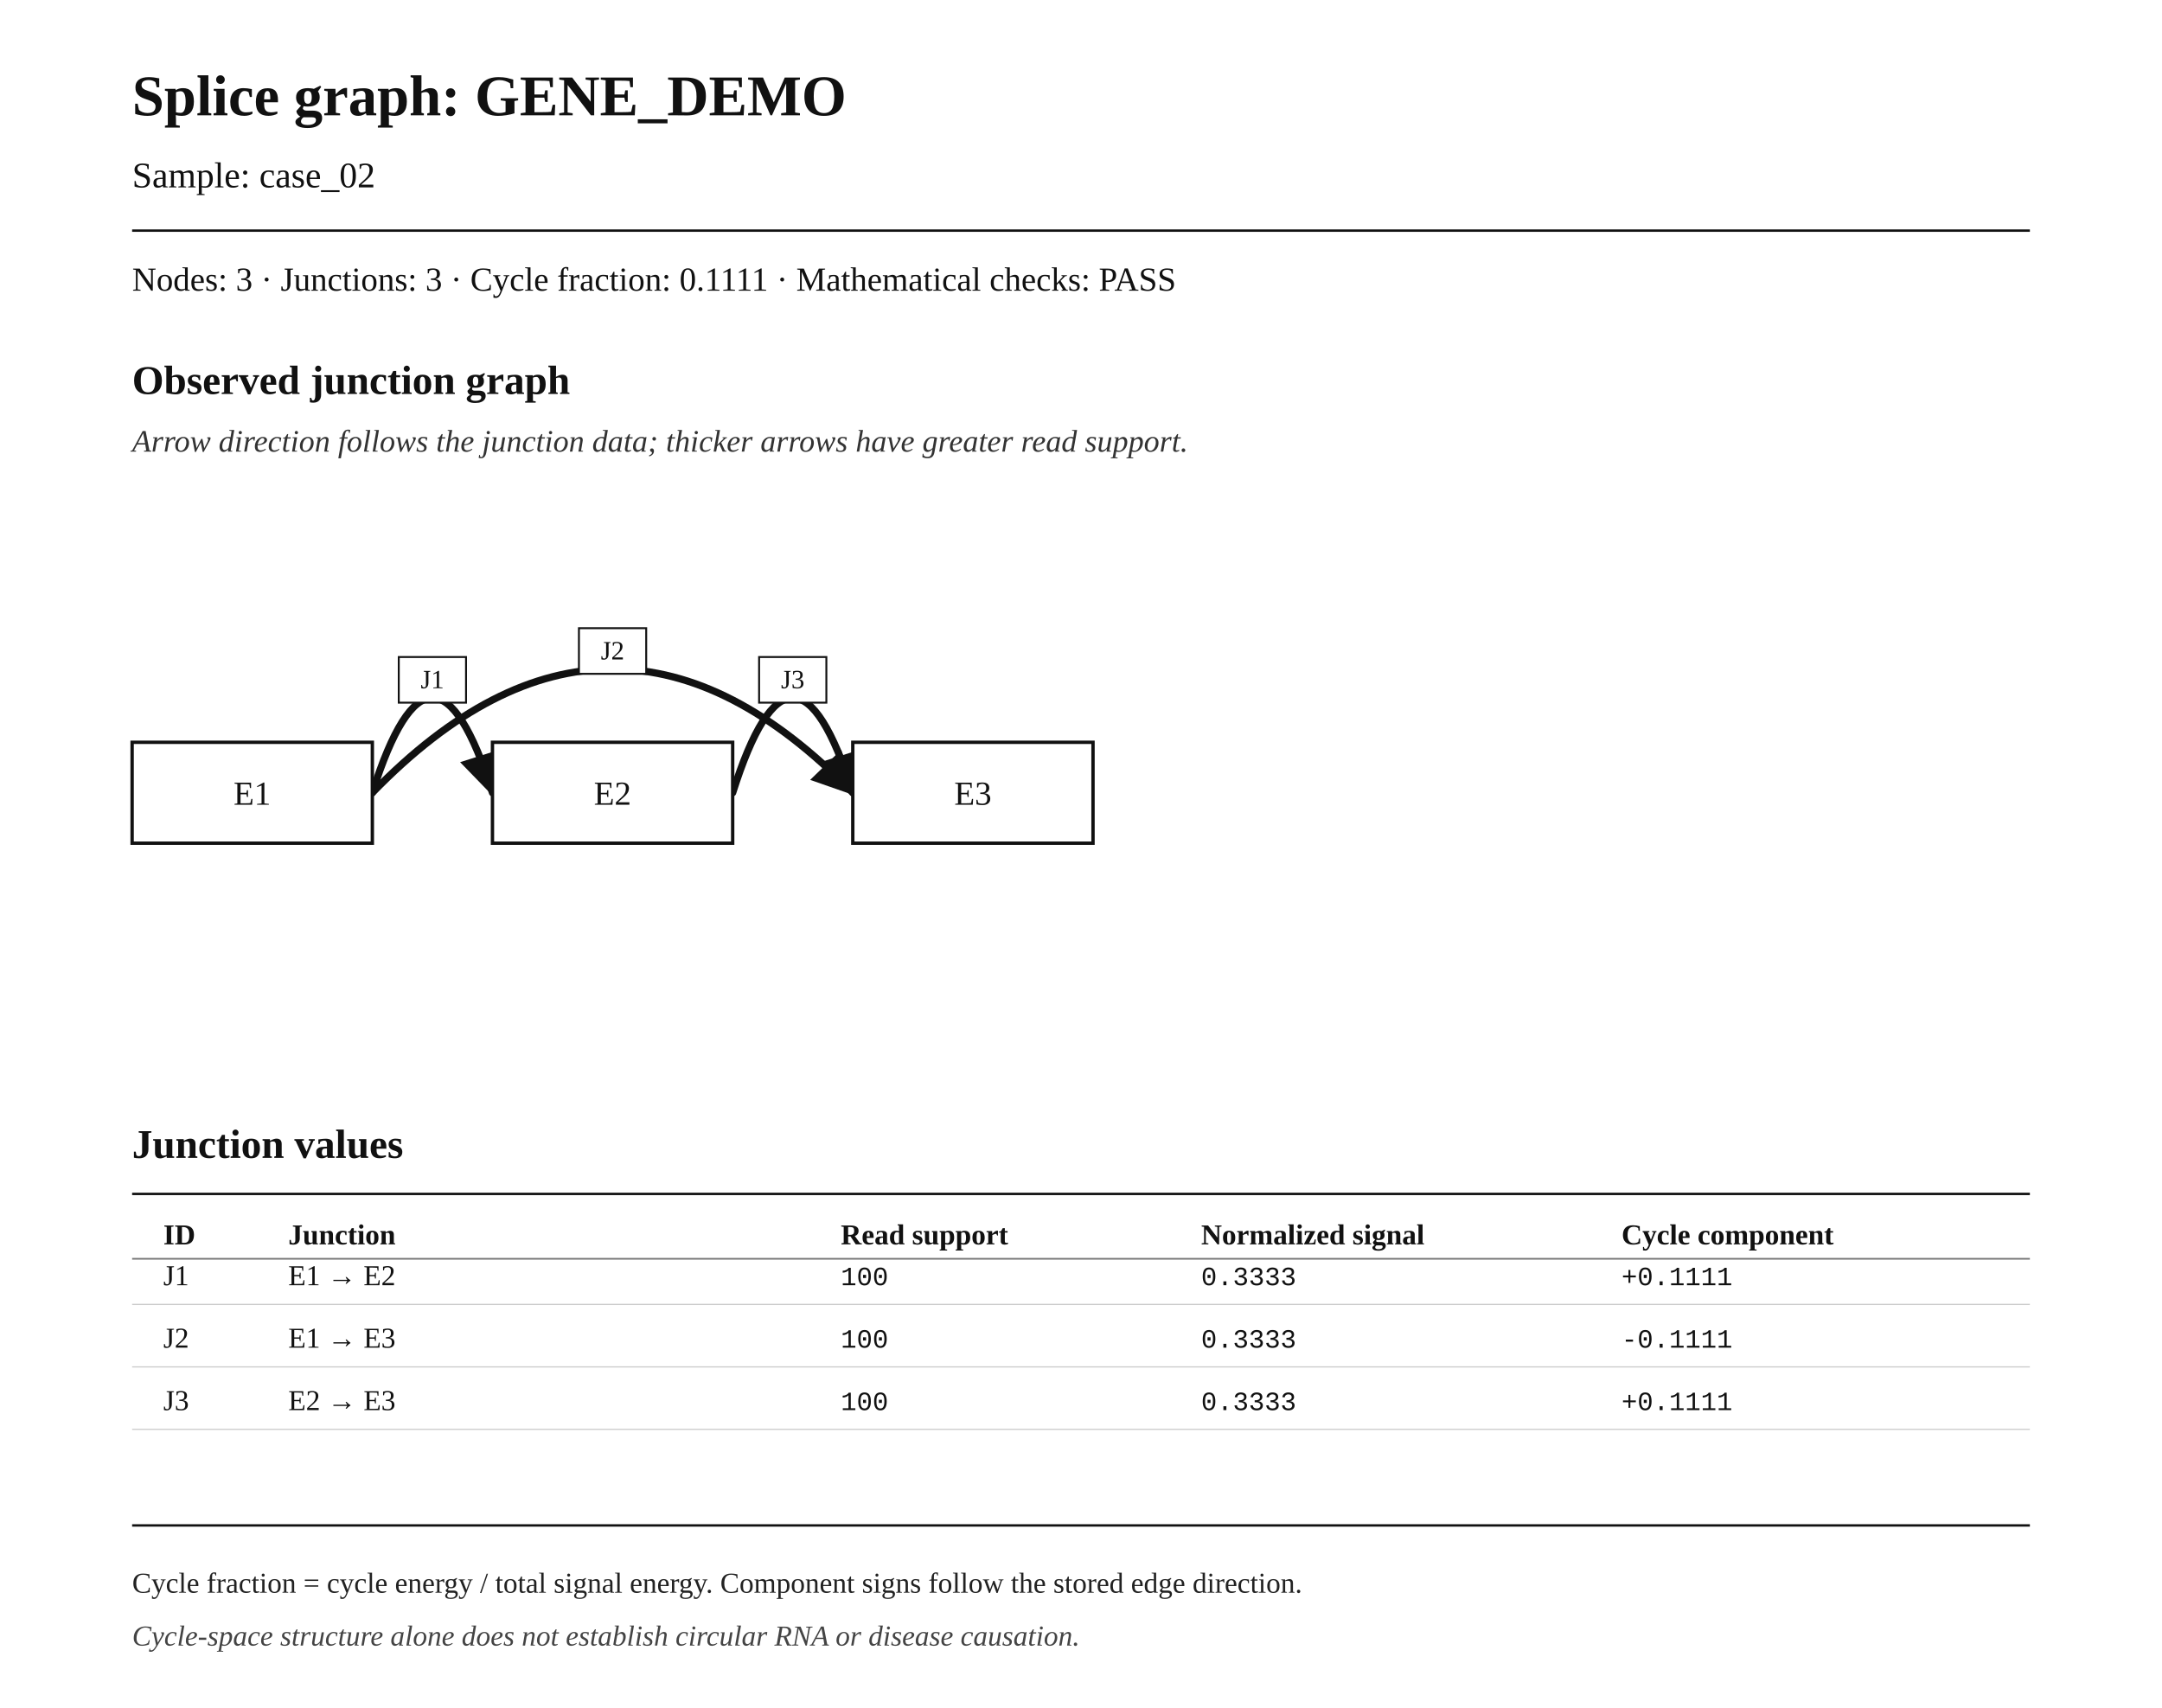
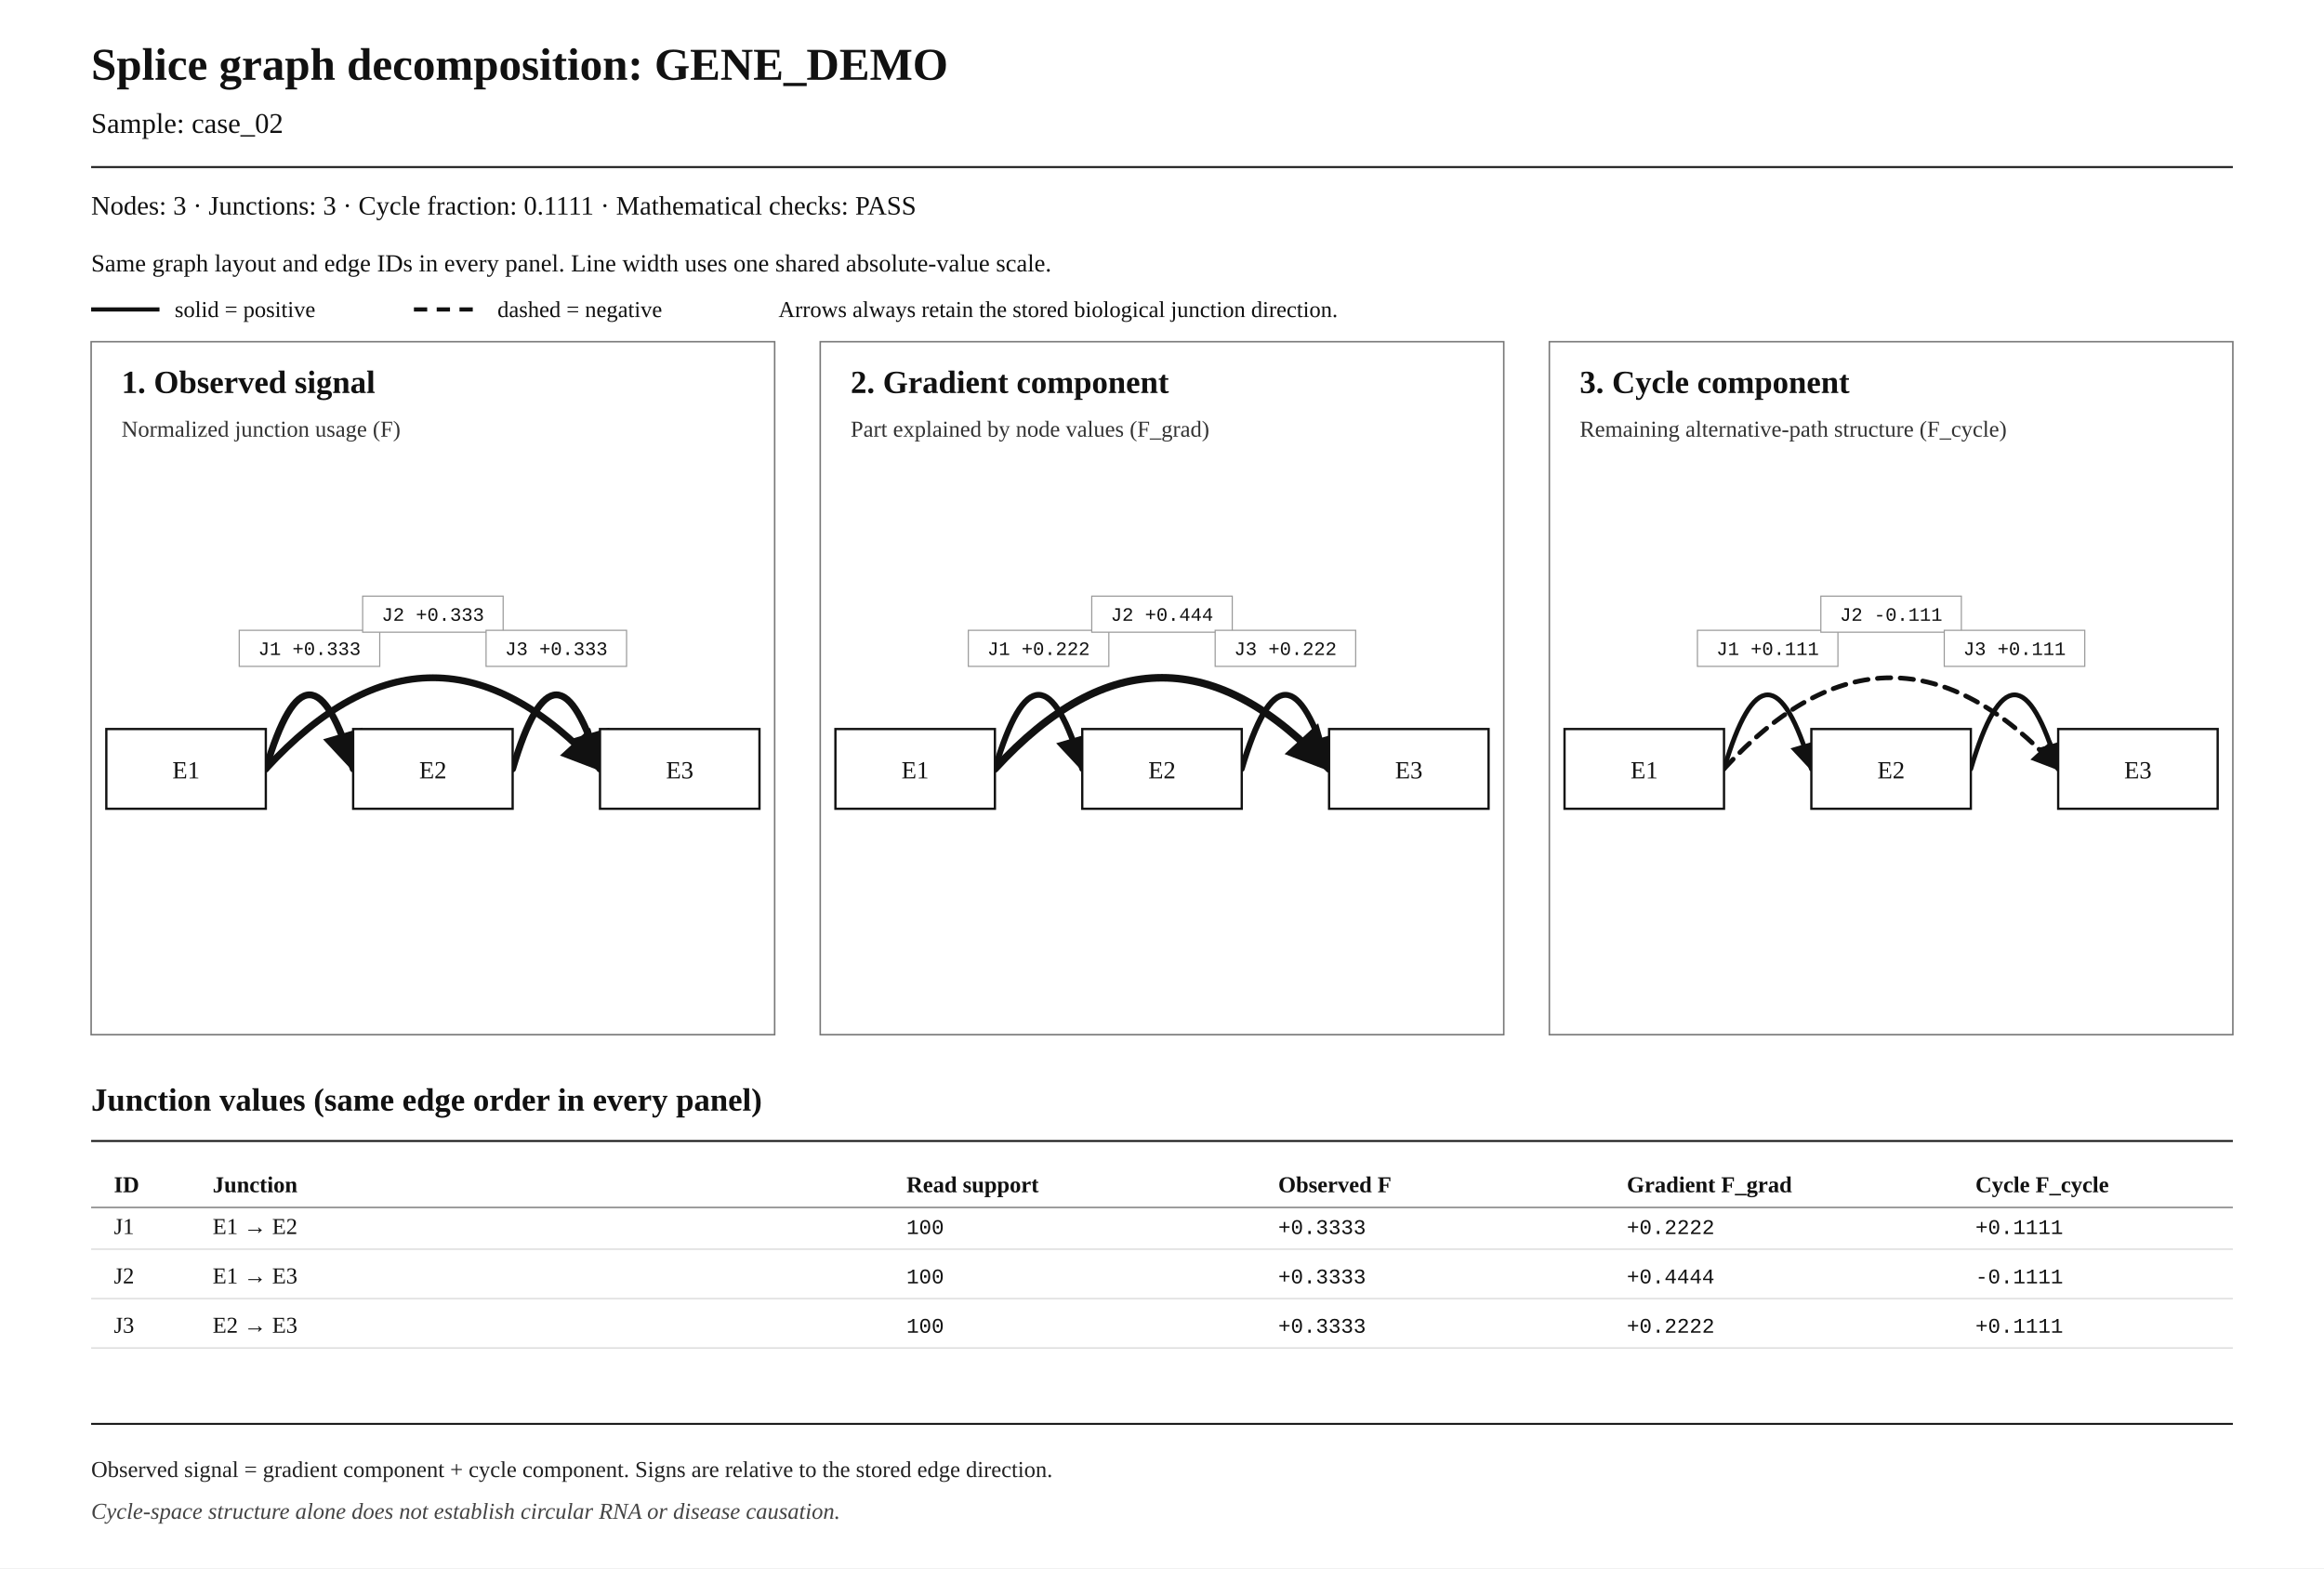
- <svg xmlns="http://www.w3.org/2000/svg" width="900" height="711" viewBox="0 0 900 711" role="img" aria-labelledby="title description">
+ <svg xmlns="http://www.w3.org/2000/svg" width="1224" height="826" viewBox="0 0 1224 826" role="img" aria-labelledby="title description">
  <defs>
    <marker id="arrow" viewBox="0 0 10 10" refX="9" refY="5" markerWidth="6" markerHeight="6" orient="auto-start-reverse">
      <path d="M 0 0 L 10 5 L 0 10 z" fill="#111111" />
    </marker>
    <style>
    .serif { font-family: Georgia, "Times New Roman", serif; }
    .mono { font-family: "Courier New", Courier, monospace; }
  </style>
  </defs>
  <rect width="100%" height="100%" fill="#ffffff" />
-   <text class="serif" x="55" y="48" font-size="24" font-weight="700" fill="#111111">Splice graph: GENE_DEMO</text>
-   <text class="serif" x="55" y="78" font-size="15" fill="#111111">Sample: case_02</text>
-   <line x1="55" y1="96" x2="845.0" y2="96" stroke="#111111" stroke-width="1" />
-   <text class="serif" x="55" y="121" font-size="14" fill="#111111">Nodes: 3   ·   Junctions: 3   ·   Cycle fraction: 0.1111   ·   Mathematical checks: PASS</text>
-   <text class="serif" x="55" y="164" font-size="17" font-weight="700" fill="#111111">Observed junction graph</text>
-   <text class="serif" x="55" y="188" font-size="13" font-style="italic" fill="#333333">Arrow direction follows the junction data; thicker arrows have greater read support.</text>
-   <path d="M 155.0 330.0 Q 180.0 251.0 205.0 330.0" fill="none" stroke="#111111" stroke-width="3.00" stroke-linecap="round" marker-end="url(#arrow)" />
-   <rect x="166.0" y="273.5" width="28" height="19" fill="#ffffff" stroke="#111111" stroke-width="0.8" />
-   <text class="serif" x="180.0" y="286.5" text-anchor="middle" font-size="11" fill="#111111">J1</text>
-   <path d="M 155.0 330.0 Q 255.0 227.0 355.0 330.0" fill="none" stroke="#111111" stroke-width="3.00" stroke-linecap="round" marker-end="url(#arrow)" />
-   <rect x="241.0" y="261.5" width="28" height="19" fill="#ffffff" stroke="#111111" stroke-width="0.8" />
-   <text class="serif" x="255.0" y="274.5" text-anchor="middle" font-size="11" fill="#111111">J2</text>
-   <path d="M 305.0 330.0 Q 330.0 251.0 355.0 330.0" fill="none" stroke="#111111" stroke-width="3.00" stroke-linecap="round" marker-end="url(#arrow)" />
-   <rect x="316.0" y="273.5" width="28" height="19" fill="#ffffff" stroke="#111111" stroke-width="0.8" />
-   <text class="serif" x="330.0" y="286.5" text-anchor="middle" font-size="11" fill="#111111">J3</text>
-   <rect x="55.0" y="309.0" width="100.0" height="42.0" fill="#ffffff" stroke="#111111" stroke-width="1.4" />
-   <text class="serif" x="105.0" y="335.0" text-anchor="middle" font-size="14" fill="#111111">E1</text>
-   <rect x="205.0" y="309.0" width="100.0" height="42.0" fill="#ffffff" stroke="#111111" stroke-width="1.4" />
-   <text class="serif" x="255.0" y="335.0" text-anchor="middle" font-size="14" fill="#111111">E2</text>
-   <rect x="355.0" y="309.0" width="100.0" height="42.0" fill="#ffffff" stroke="#111111" stroke-width="1.4" />
-   <text class="serif" x="405.0" y="335.0" text-anchor="middle" font-size="14" fill="#111111">E3</text>
-   <text class="serif" x="55" y="482" font-size="17" font-weight="700" fill="#111111">Junction values</text>
-   <line x1="55" y1="497" x2="845.0" y2="497" stroke="#111111" stroke-width="1" />
-   <text class="serif" x="68" y="518" font-size="12" font-weight="700" fill="#111111">ID</text>
-   <text class="serif" x="120" y="518" font-size="12" font-weight="700" fill="#111111">Junction</text>
-   <text class="serif" x="350" y="518" font-size="12" font-weight="700" fill="#111111">Read support</text>
-   <text class="serif" x="500" y="518" font-size="12" font-weight="700" fill="#111111">Normalized signal</text>
-   <text class="serif" x="675" y="518" font-size="12" font-weight="700" fill="#111111">Cycle component</text>
-   <line x1="55" y1="524" x2="845.0" y2="524" stroke="#777777" stroke-width="0.7" />
-   <text class="serif" x="68" y="535.0" font-size="12" fill="#111111">J1</text>
-   <text class="serif" x="120" y="535.0" font-size="12" fill="#111111">E1 → E2</text>
-   <text class="mono" x="350" y="535.0" font-size="11" fill="#111111">100</text>
-   <text class="mono" x="500" y="535.0" font-size="11" fill="#111111">0.3333</text>
-   <text class="mono" x="675" y="535.0" font-size="11" fill="#111111">+0.1111</text>
-   <line x1="55" y1="543.0" x2="845.0" y2="543.0" stroke="#cccccc" stroke-width="0.5" />
-   <text class="serif" x="68" y="561.0" font-size="12" fill="#111111">J2</text>
-   <text class="serif" x="120" y="561.0" font-size="12" fill="#111111">E1 → E3</text>
-   <text class="mono" x="350" y="561.0" font-size="11" fill="#111111">100</text>
-   <text class="mono" x="500" y="561.0" font-size="11" fill="#111111">0.3333</text>
-   <text class="mono" x="675" y="561.0" font-size="11" fill="#111111">-0.1111</text>
-   <line x1="55" y1="569.0" x2="845.0" y2="569.0" stroke="#cccccc" stroke-width="0.5" />
-   <text class="serif" x="68" y="587.0" font-size="12" fill="#111111">J3</text>
-   <text class="serif" x="120" y="587.0" font-size="12" fill="#111111">E2 → E3</text>
-   <text class="mono" x="350" y="587.0" font-size="11" fill="#111111">100</text>
-   <text class="mono" x="500" y="587.0" font-size="11" fill="#111111">0.3333</text>
-   <text class="mono" x="675" y="587.0" font-size="11" fill="#111111">+0.1111</text>
-   <line x1="55" y1="595.0" x2="845.0" y2="595.0" stroke="#cccccc" stroke-width="0.5" />
-   <line x1="55" y1="635.0" x2="845.0" y2="635.0" stroke="#111111" stroke-width="1" />
-   <text class="serif" x="55" y="663.0" font-size="12" fill="#222222">Cycle fraction = cycle energy / total signal energy. Component signs follow the stored edge direction.</text>
-   <text class="serif" x="55" y="685.0" font-size="12" font-style="italic" fill="#444444">Cycle-space structure alone does not establish circular RNA or disease causation.</text>
+   <text class="serif" x="48" y="42" font-size="24" font-weight="700" fill="#111111">Splice graph decomposition: GENE_DEMO</text>
+   <text class="serif" x="48" y="70" font-size="15" fill="#111111">Sample: case_02</text>
+   <line x1="48" y1="88" x2="1176.0" y2="88" stroke="#111111" stroke-width="1" />
+   <text class="serif" x="48" y="113" font-size="14" fill="#111111">Nodes: 3   ·   Junctions: 3   ·   Cycle fraction: 0.1111   ·   Mathematical checks: PASS</text>
+   <text class="serif" x="48" y="143" font-size="13" fill="#111111">Same graph layout and edge IDs in every panel. Line width uses one shared absolute-value scale.</text>
+   <line x1="48" y1="163" x2="84" y2="163" stroke="#111111" stroke-width="2.2" />
+   <text class="serif" x="92" y="167" font-size="12" fill="#111111">solid = positive</text>
+   <line x1="218" y1="163" x2="254" y2="163" stroke="#111111" stroke-width="2.2" stroke-dasharray="7 5" />
+   <text class="serif" x="262" y="167" font-size="12" fill="#111111">dashed = negative</text>
+   <text class="serif" x="410" y="167" font-size="12" fill="#111111">Arrows always retain the stored biological junction direction.</text>
+   <g aria-label="1. Observed signal">
+     <rect x="48.0" y="180.0" width="360.0" height="365.0" fill="#ffffff" stroke="#777777" stroke-width="0.8" />
+     <text class="serif" x="64.0" y="207" font-size="17" font-weight="700" fill="#111111">1. Observed signal</text>
+     <text class="serif" x="64.0" y="230" font-size="12" fill="#333333">Normalized junction usage (F)</text>
+     <path d="M 140.0 405.0 Q 163.0 327.0 186.0 405.0" fill="none" stroke="#111111" stroke-width="3.60" stroke-dasharray="none" stroke-linecap="round" marker-end="url(#arrow)" />
+     <rect x="126.0" y="332.0" width="74" height="19" fill="#ffffff" stroke="#999999" stroke-width="0.6" />
+     <text class="mono" x="163.0" y="345.0" text-anchor="middle" font-size="10" fill="#111111">J1 +0.333</text>
+     <path d="M 140.0 405.0 Q 228.0 309.0 316.0 405.0" fill="none" stroke="#111111" stroke-width="3.60" stroke-dasharray="none" stroke-linecap="round" marker-end="url(#arrow)" />
+     <rect x="191.0" y="314.0" width="74" height="19" fill="#ffffff" stroke="#999999" stroke-width="0.6" />
+     <text class="mono" x="228.0" y="327.0" text-anchor="middle" font-size="10" fill="#111111">J2 +0.333</text>
+     <path d="M 270.0 405.0 Q 293.0 327.0 316.0 405.0" fill="none" stroke="#111111" stroke-width="3.60" stroke-dasharray="none" stroke-linecap="round" marker-end="url(#arrow)" />
+     <rect x="256.0" y="332.0" width="74" height="19" fill="#ffffff" stroke="#999999" stroke-width="0.6" />
+     <text class="mono" x="293.0" y="345.0" text-anchor="middle" font-size="10" fill="#111111">J3 +0.333</text>
+     <rect x="56.0" y="384.0" width="84.0" height="42.0" fill="#ffffff" stroke="#111111" stroke-width="1.2" />
+     <text class="serif" x="98.0" y="410.0" text-anchor="middle" font-size="13" fill="#111111">E1</text>
+     <rect x="186.0" y="384.0" width="84.0" height="42.0" fill="#ffffff" stroke="#111111" stroke-width="1.2" />
+     <text class="serif" x="228.0" y="410.0" text-anchor="middle" font-size="13" fill="#111111">E2</text>
+     <rect x="316.0" y="384.0" width="84.0" height="42.0" fill="#ffffff" stroke="#111111" stroke-width="1.2" />
+     <text class="serif" x="358.0" y="410.0" text-anchor="middle" font-size="13" fill="#111111">E3</text>
+   </g>
+   <g aria-label="2. Gradient component">
+     <rect x="432.0" y="180.0" width="360.0" height="365.0" fill="#ffffff" stroke="#777777" stroke-width="0.8" />
+     <text class="serif" x="448.0" y="207" font-size="17" font-weight="700" fill="#111111">2. Gradient component</text>
+     <text class="serif" x="448.0" y="230" font-size="12" fill="#333333">Part explained by node values (F_grad)</text>
+     <path d="M 524.0 405.0 Q 547.0 327.0 570.0 405.0" fill="none" stroke="#111111" stroke-width="3.12" stroke-dasharray="none" stroke-linecap="round" marker-end="url(#arrow)" />
+     <rect x="510.0" y="332.0" width="74" height="19" fill="#ffffff" stroke="#999999" stroke-width="0.6" />
+     <text class="mono" x="547.0" y="345.0" text-anchor="middle" font-size="10" fill="#111111">J1 +0.222</text>
+     <path d="M 524.0 405.0 Q 612.0 309.0 700.0 405.0" fill="none" stroke="#111111" stroke-width="4.00" stroke-dasharray="none" stroke-linecap="round" marker-end="url(#arrow)" />
+     <rect x="575.0" y="314.0" width="74" height="19" fill="#ffffff" stroke="#999999" stroke-width="0.6" />
+     <text class="mono" x="612.0" y="327.0" text-anchor="middle" font-size="10" fill="#111111">J2 +0.444</text>
+     <path d="M 654.0 405.0 Q 677.0 327.0 700.0 405.0" fill="none" stroke="#111111" stroke-width="3.12" stroke-dasharray="none" stroke-linecap="round" marker-end="url(#arrow)" />
+     <rect x="640.0" y="332.0" width="74" height="19" fill="#ffffff" stroke="#999999" stroke-width="0.6" />
+     <text class="mono" x="677.0" y="345.0" text-anchor="middle" font-size="10" fill="#111111">J3 +0.222</text>
+     <rect x="440.0" y="384.0" width="84.0" height="42.0" fill="#ffffff" stroke="#111111" stroke-width="1.2" />
+     <text class="serif" x="482.0" y="410.0" text-anchor="middle" font-size="13" fill="#111111">E1</text>
+     <rect x="570.0" y="384.0" width="84.0" height="42.0" fill="#ffffff" stroke="#111111" stroke-width="1.2" />
+     <text class="serif" x="612.0" y="410.0" text-anchor="middle" font-size="13" fill="#111111">E2</text>
+     <rect x="700.0" y="384.0" width="84.0" height="42.0" fill="#ffffff" stroke="#111111" stroke-width="1.2" />
+     <text class="serif" x="742.0" y="410.0" text-anchor="middle" font-size="13" fill="#111111">E3</text>
+   </g>
+   <g aria-label="3. Cycle component">
+     <rect x="816.0" y="180.0" width="360.0" height="365.0" fill="#ffffff" stroke="#777777" stroke-width="0.8" />
+     <text class="serif" x="832.0" y="207" font-size="17" font-weight="700" fill="#111111">3. Cycle component</text>
+     <text class="serif" x="832.0" y="230" font-size="12" fill="#333333">Remaining alternative-path structure (F_cycle)</text>
+     <path d="M 908.0 405.0 Q 931.0 327.0 954.0 405.0" fill="none" stroke="#111111" stroke-width="2.50" stroke-dasharray="none" stroke-linecap="round" marker-end="url(#arrow)" />
+     <rect x="894.0" y="332.0" width="74" height="19" fill="#ffffff" stroke="#999999" stroke-width="0.6" />
+     <text class="mono" x="931.0" y="345.0" text-anchor="middle" font-size="10" fill="#111111">J1 +0.111</text>
+     <path d="M 908.0 405.0 Q 996.0 309.0 1084.0 405.0" fill="none" stroke="#111111" stroke-width="2.50" stroke-dasharray="7 5" stroke-linecap="round" marker-end="url(#arrow)" />
+     <rect x="959.0" y="314.0" width="74" height="19" fill="#ffffff" stroke="#999999" stroke-width="0.6" />
+     <text class="mono" x="996.0" y="327.0" text-anchor="middle" font-size="10" fill="#111111">J2 -0.111</text>
+     <path d="M 1038.0 405.0 Q 1061.0 327.0 1084.0 405.0" fill="none" stroke="#111111" stroke-width="2.50" stroke-dasharray="none" stroke-linecap="round" marker-end="url(#arrow)" />
+     <rect x="1024.0" y="332.0" width="74" height="19" fill="#ffffff" stroke="#999999" stroke-width="0.6" />
+     <text class="mono" x="1061.0" y="345.0" text-anchor="middle" font-size="10" fill="#111111">J3 +0.111</text>
+     <rect x="824.0" y="384.0" width="84.0" height="42.0" fill="#ffffff" stroke="#111111" stroke-width="1.2" />
+     <text class="serif" x="866.0" y="410.0" text-anchor="middle" font-size="13" fill="#111111">E1</text>
+     <rect x="954.0" y="384.0" width="84.0" height="42.0" fill="#ffffff" stroke="#111111" stroke-width="1.2" />
+     <text class="serif" x="996.0" y="410.0" text-anchor="middle" font-size="13" fill="#111111">E2</text>
+     <rect x="1084.0" y="384.0" width="84.0" height="42.0" fill="#ffffff" stroke="#111111" stroke-width="1.2" />
+     <text class="serif" x="1126.0" y="410.0" text-anchor="middle" font-size="13" fill="#111111">E3</text>
+   </g>
+   <text class="serif" x="48" y="585" font-size="17" font-weight="700" fill="#111111">Junction values (same edge order in every panel)</text>
+   <line x1="48" y1="601" x2="1176.0" y2="601" stroke="#111111" stroke-width="1" />
+   <text class="serif" x="60" y="628" font-size="12" font-weight="700" fill="#111111">ID</text>
+   <text class="serif" x="112" y="628" font-size="12" font-weight="700" fill="#111111">Junction</text>
+   <text class="serif" x="477.4" y="628" font-size="12" font-weight="700" fill="#111111">Read support</text>
+   <text class="serif" x="673.2" y="628" font-size="12" font-weight="700" fill="#111111">Observed F</text>
+   <text class="serif" x="856.8" y="628" font-size="12" font-weight="700" fill="#111111">Gradient F_grad</text>
+   <text class="serif" x="1040.4" y="628" font-size="12" font-weight="700" fill="#111111">Cycle F_cycle</text>
+   <line x1="48" y1="636" x2="1176.0" y2="636" stroke="#777777" stroke-width="0.7" />
+   <text class="serif" x="60" y="650.0" font-size="12" fill="#111111">J1</text>
+   <text class="serif" x="112" y="650.0" font-size="12" fill="#111111">E1 → E2</text>
+   <text class="mono" x="477.4" y="650.0" font-size="11" fill="#111111">100</text>
+   <text class="mono" x="673.2" y="650.0" font-size="11" fill="#111111">+0.3333</text>
+   <text class="mono" x="856.8" y="650.0" font-size="11" fill="#111111">+0.2222</text>
+   <text class="mono" x="1040.4" y="650.0" font-size="11" fill="#111111">+0.1111</text>
+   <line x1="48" y1="658.0" x2="1176.0" y2="658.0" stroke="#cccccc" stroke-width="0.5" />
+   <text class="serif" x="60" y="676.0" font-size="12" fill="#111111">J2</text>
+   <text class="serif" x="112" y="676.0" font-size="12" fill="#111111">E1 → E3</text>
+   <text class="mono" x="477.4" y="676.0" font-size="11" fill="#111111">100</text>
+   <text class="mono" x="673.2" y="676.0" font-size="11" fill="#111111">+0.3333</text>
+   <text class="mono" x="856.8" y="676.0" font-size="11" fill="#111111">+0.4444</text>
+   <text class="mono" x="1040.4" y="676.0" font-size="11" fill="#111111">-0.1111</text>
+   <line x1="48" y1="684.0" x2="1176.0" y2="684.0" stroke="#cccccc" stroke-width="0.5" />
+   <text class="serif" x="60" y="702.0" font-size="12" fill="#111111">J3</text>
+   <text class="serif" x="112" y="702.0" font-size="12" fill="#111111">E2 → E3</text>
+   <text class="mono" x="477.4" y="702.0" font-size="11" fill="#111111">100</text>
+   <text class="mono" x="673.2" y="702.0" font-size="11" fill="#111111">+0.3333</text>
+   <text class="mono" x="856.8" y="702.0" font-size="11" fill="#111111">+0.2222</text>
+   <text class="mono" x="1040.4" y="702.0" font-size="11" fill="#111111">+0.1111</text>
+   <line x1="48" y1="710.0" x2="1176.0" y2="710.0" stroke="#cccccc" stroke-width="0.5" />
+   <line x1="48" y1="750.0" x2="1176.0" y2="750.0" stroke="#111111" stroke-width="1" />
+   <text class="serif" x="48" y="778.0" font-size="12" fill="#222222">Observed signal = gradient component + cycle component. Signs are relative to the stored edge direction.</text>
+   <text class="serif" x="48" y="800.0" font-size="12" font-style="italic" fill="#444444">Cycle-space structure alone does not establish circular RNA or disease causation.</text>
</svg>
